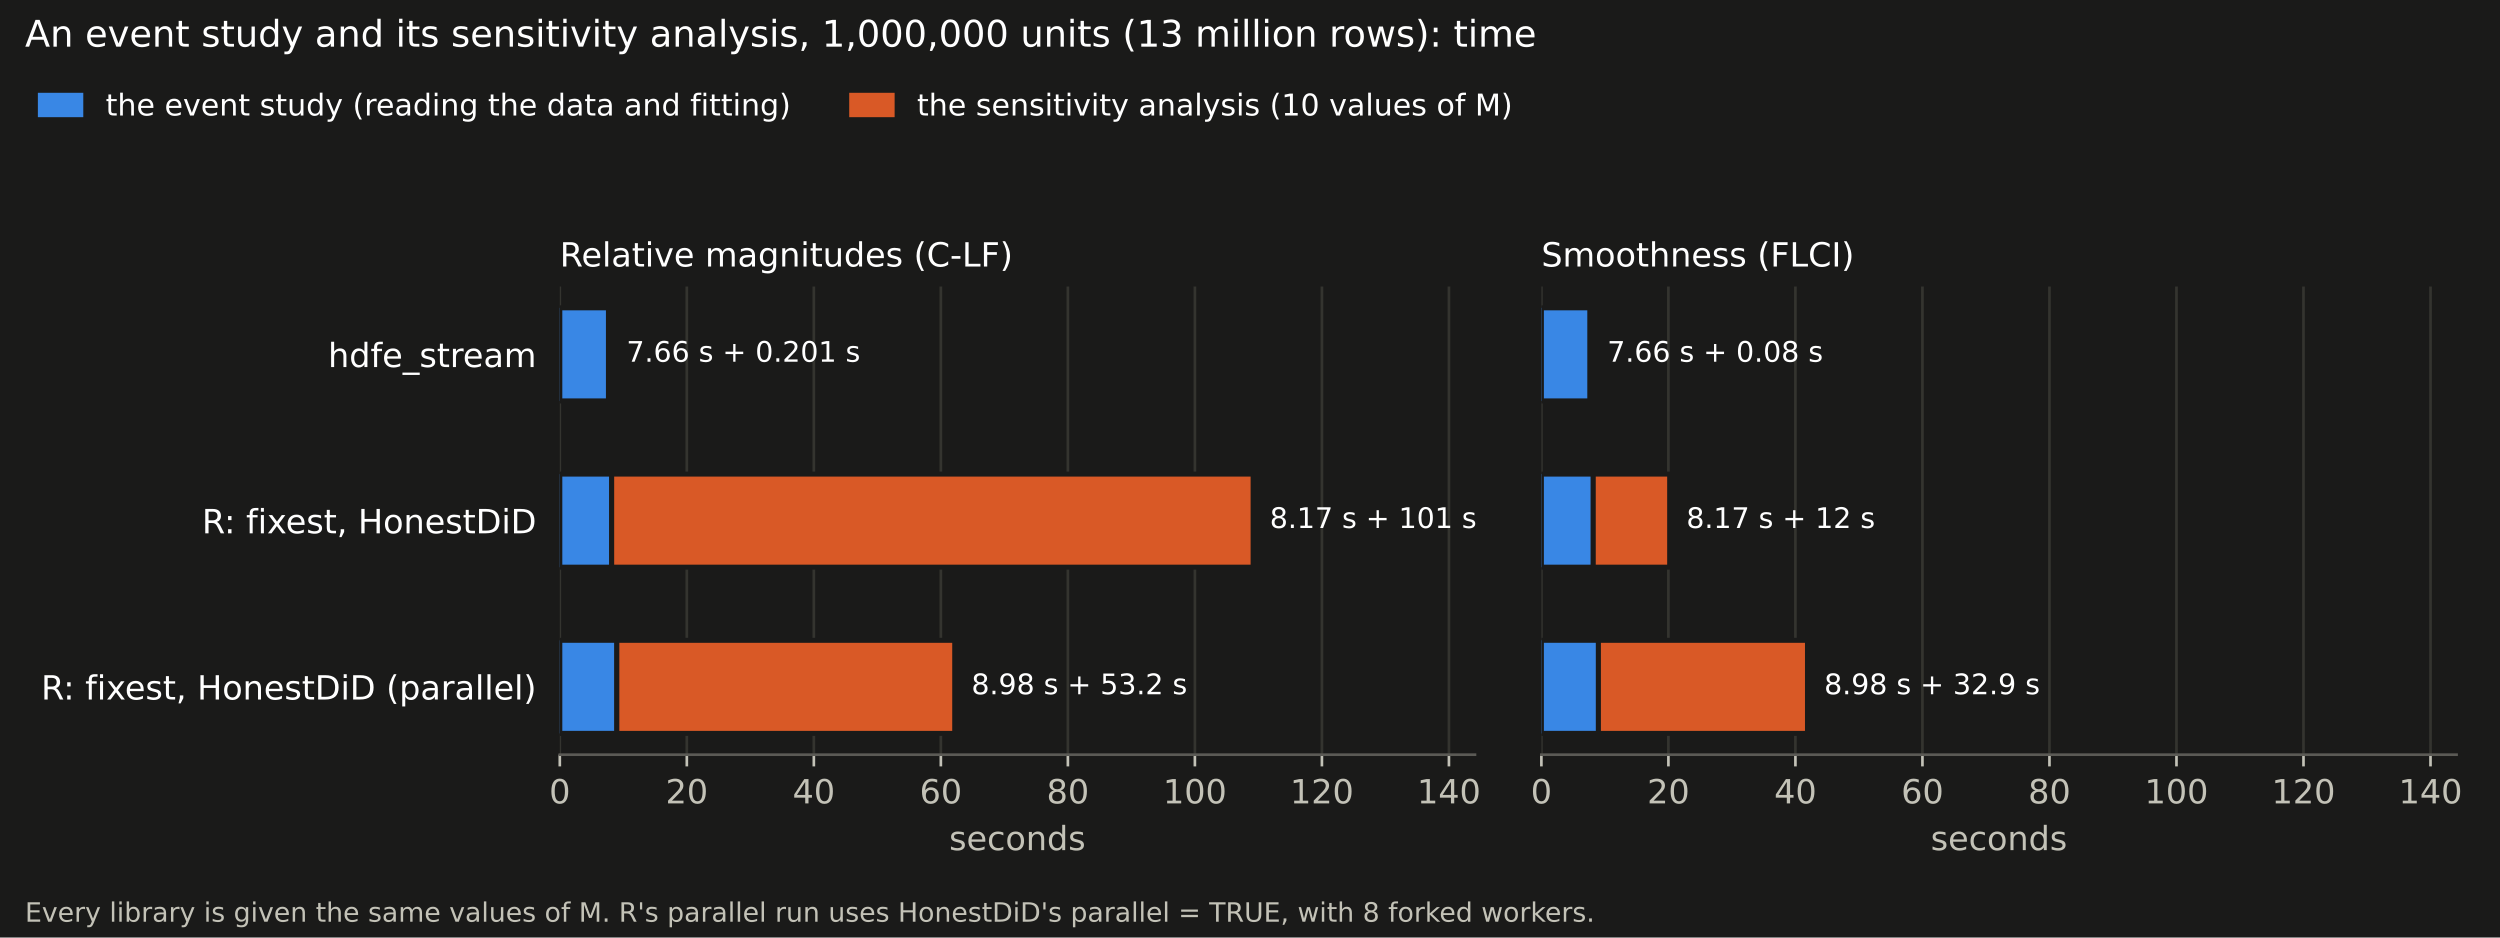
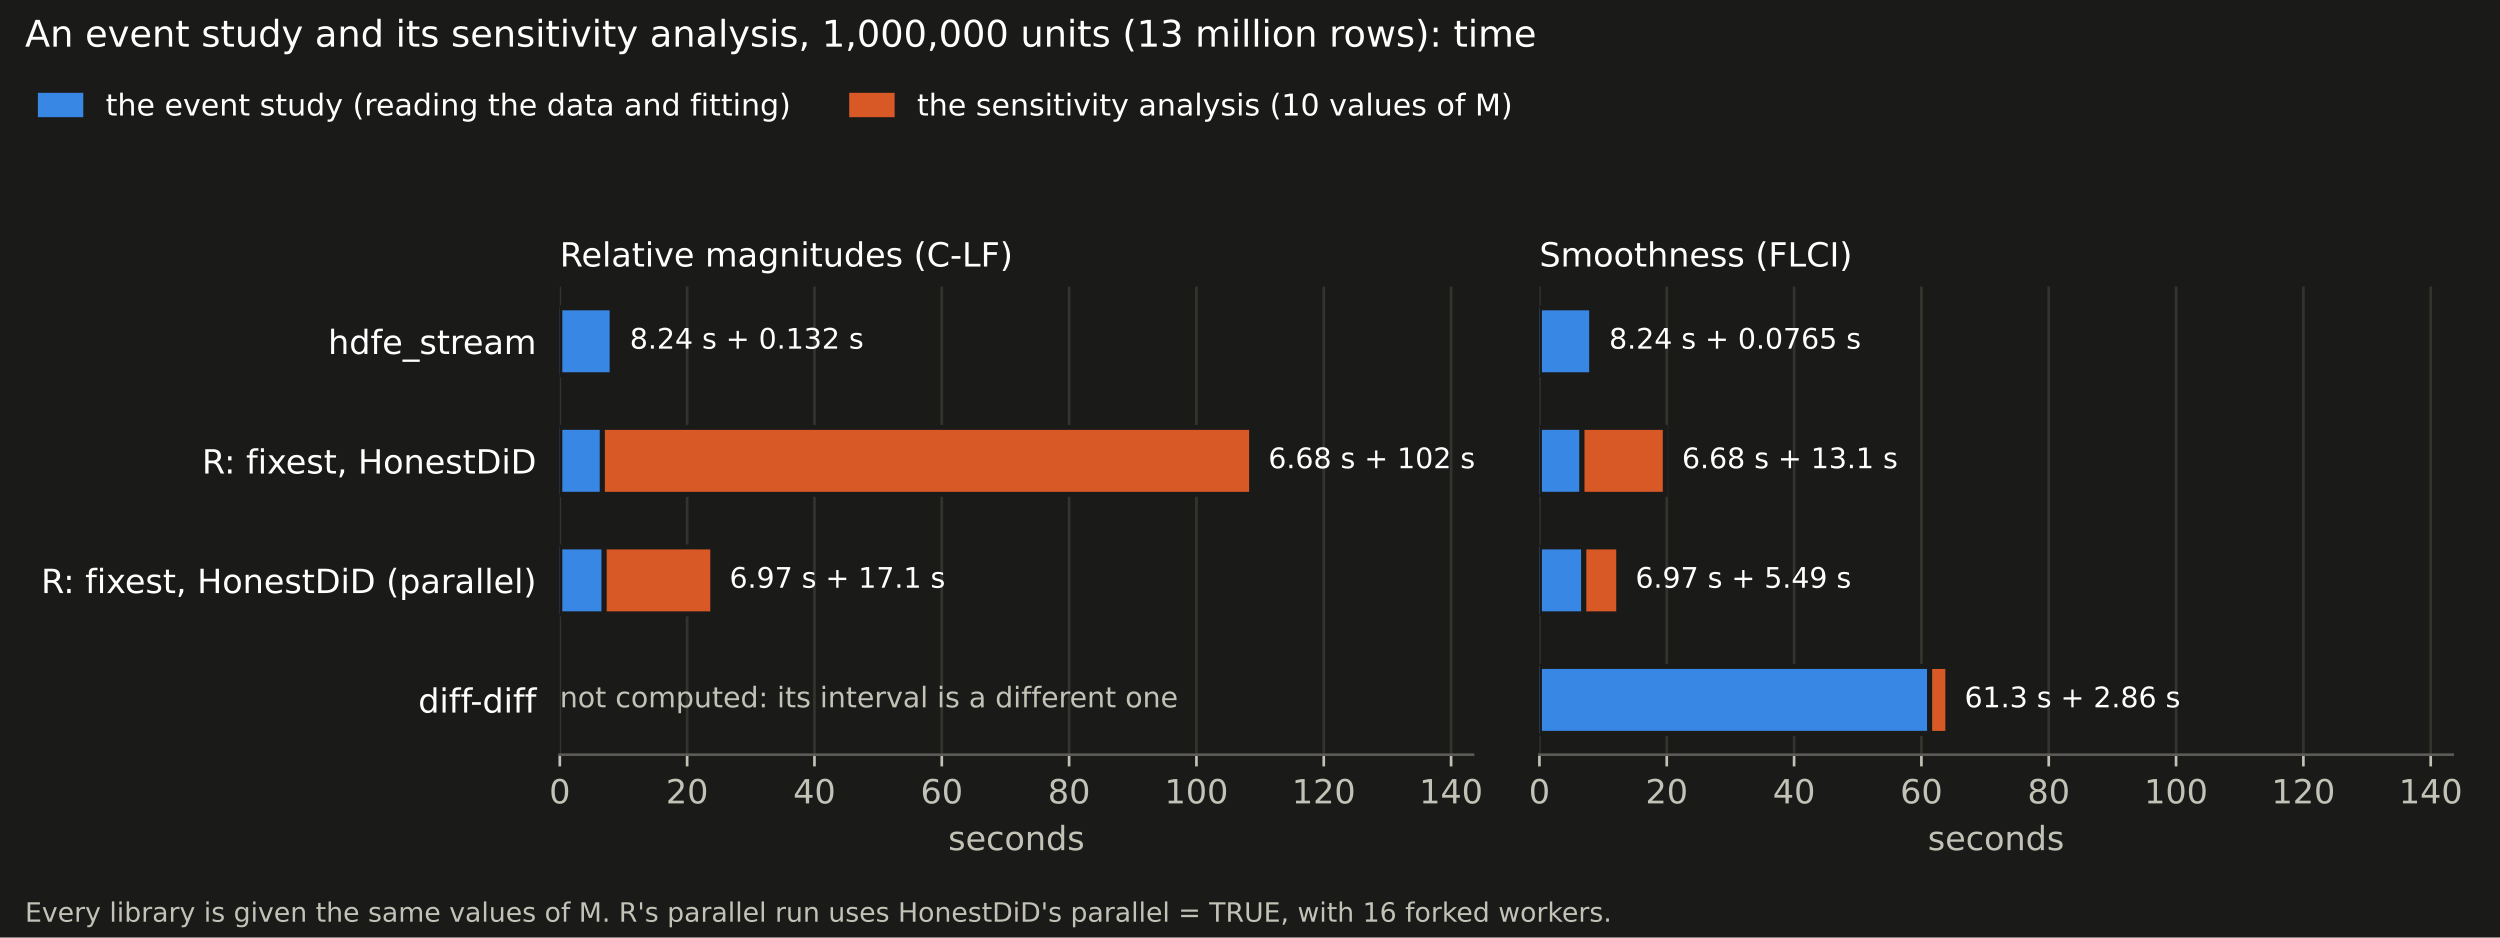
<svg xmlns="http://www.w3.org/2000/svg" xmlns:xlink="http://www.w3.org/1999/xlink" width="748.8pt" height="280.8pt" viewBox="0 0 748.8 280.8" version="1.1">
  <defs>
    <style type="text/css">*{stroke-linejoin: round; stroke-linecap: butt}</style>
  </defs>
  <g id="figure_1">
    <g id="patch_1">
      <path d="M 0 280.8  L 748.8 280.8  L 748.8 0  L 0 0  z " style="fill: #1a1a19" />
    </g>
    <g id="axes_1">
      <g id="patch_2">
-         <path d="M 167.673 226.042  L 441.783 226.042  L 441.783 85.832  L 167.673 85.832  z " style="fill: #1a1a19" />
+         <path d="M 167.673 226.042  L 441.197 226.042  L 441.197 85.832  L 167.673 85.832  z " style="fill: #1a1a19" />
      </g>
      <g id="matplotlib.axis_1">
        <g id="xtick_1">
          <g id="line2d_1">
-             <path d="M 167.673 226.042  L 167.673 85.832  " clip-path="url(#p6d4177d66d)" style="fill: none; stroke: #34342f; stroke-width: 0.8; stroke-linecap: square" />
+             <path d="M 167.673 226.042  L 167.673 85.832  " clip-path="url(#pcf84eac18c)" style="fill: none; stroke: #34342f; stroke-width: 0.8; stroke-linecap: square" />
          </g>
          <g id="line2d_2">
            <defs>
              <path id="m5e53d894cf" d="M 0 0  L 0 3.5  " style="stroke: #c3c2b7; stroke-width: 0.8" />
            </defs>
            <g>
              <use xlink:href="#m5e53d894cf" x="167.673" y="226.042" style="fill: #c3c2b7; stroke: #c3c2b7; stroke-width: 0.8" />
            </g>
          </g>
          <g id="text_1">
            <text style="font-size: 10px; font-family: 'DejaVu Sans', 'Bitstream Vera Sans', 'Computer Modern Sans Serif', 'Lucida Grande', 'Verdana', 'Geneva', 'Lucid', 'Arial', 'Helvetica', 'Avant Garde', sans-serif; text-anchor: middle; fill: #c3c2b7" x="167.673" y="240.639" transform="rotate(-0 167.6725 240.6393)">0</text>
          </g>
        </g>
        <g id="xtick_2">
          <g id="line2d_3">
-             <path d="M 205.717 226.042  L 205.717 85.832  " clip-path="url(#p6d4177d66d)" style="fill: none; stroke: #34342f; stroke-width: 0.8; stroke-linecap: square" />
+             <path d="M 205.809 226.042  L 205.809 85.832  " clip-path="url(#pcf84eac18c)" style="fill: none; stroke: #34342f; stroke-width: 0.8; stroke-linecap: square" />
          </g>
          <g id="line2d_4">
            <g>
-               <use xlink:href="#m5e53d894cf" x="205.717" y="226.042" style="fill: #c3c2b7; stroke: #c3c2b7; stroke-width: 0.8" />
+               <use xlink:href="#m5e53d894cf" x="205.809" y="226.042" style="fill: #c3c2b7; stroke: #c3c2b7; stroke-width: 0.8" />
            </g>
          </g>
          <g id="text_2">
-             <text style="font-size: 10px; font-family: 'DejaVu Sans', 'Bitstream Vera Sans', 'Computer Modern Sans Serif', 'Lucida Grande', 'Verdana', 'Geneva', 'Lucid', 'Arial', 'Helvetica', 'Avant Garde', sans-serif; text-anchor: middle; fill: #c3c2b7" x="205.717" y="240.639" transform="rotate(-0 205.7168 240.6393)">20</text>
+             <text style="font-size: 10px; font-family: 'DejaVu Sans', 'Bitstream Vera Sans', 'Computer Modern Sans Serif', 'Lucida Grande', 'Verdana', 'Geneva', 'Lucid', 'Arial', 'Helvetica', 'Avant Garde', sans-serif; text-anchor: middle; fill: #c3c2b7" x="205.809" y="240.639" transform="rotate(-0 205.8091 240.6393)">20</text>
          </g>
        </g>
        <g id="xtick_3">
          <g id="line2d_5">
-             <path d="M 243.761 226.042  L 243.761 85.832  " clip-path="url(#p6d4177d66d)" style="fill: none; stroke: #34342f; stroke-width: 0.8; stroke-linecap: square" />
+             <path d="M 243.946 226.042  L 243.946 85.832  " clip-path="url(#pcf84eac18c)" style="fill: none; stroke: #34342f; stroke-width: 0.8; stroke-linecap: square" />
          </g>
          <g id="line2d_6">
            <g>
-               <use xlink:href="#m5e53d894cf" x="243.761" y="226.042" style="fill: #c3c2b7; stroke: #c3c2b7; stroke-width: 0.8" />
+               <use xlink:href="#m5e53d894cf" x="243.946" y="226.042" style="fill: #c3c2b7; stroke: #c3c2b7; stroke-width: 0.8" />
            </g>
          </g>
          <g id="text_3">
-             <text style="font-size: 10px; font-family: 'DejaVu Sans', 'Bitstream Vera Sans', 'Computer Modern Sans Serif', 'Lucida Grande', 'Verdana', 'Geneva', 'Lucid', 'Arial', 'Helvetica', 'Avant Garde', sans-serif; text-anchor: middle; fill: #c3c2b7" x="243.761" y="240.639" transform="rotate(-0 243.7612 240.6393)">40</text>
+             <text style="font-size: 10px; font-family: 'DejaVu Sans', 'Bitstream Vera Sans', 'Computer Modern Sans Serif', 'Lucida Grande', 'Verdana', 'Geneva', 'Lucid', 'Arial', 'Helvetica', 'Avant Garde', sans-serif; text-anchor: middle; fill: #c3c2b7" x="243.946" y="240.639" transform="rotate(-0 243.9458 240.6393)">40</text>
          </g>
        </g>
        <g id="xtick_4">
          <g id="line2d_7">
-             <path d="M 281.806 226.042  L 281.806 85.832  " clip-path="url(#p6d4177d66d)" style="fill: none; stroke: #34342f; stroke-width: 0.8; stroke-linecap: square" />
+             <path d="M 282.082 226.042  L 282.082 85.832  " clip-path="url(#pcf84eac18c)" style="fill: none; stroke: #34342f; stroke-width: 0.8; stroke-linecap: square" />
          </g>
          <g id="line2d_8">
            <g>
-               <use xlink:href="#m5e53d894cf" x="281.806" y="226.042" style="fill: #c3c2b7; stroke: #c3c2b7; stroke-width: 0.8" />
+               <use xlink:href="#m5e53d894cf" x="282.082" y="226.042" style="fill: #c3c2b7; stroke: #c3c2b7; stroke-width: 0.8" />
            </g>
          </g>
          <g id="text_4">
-             <text style="font-size: 10px; font-family: 'DejaVu Sans', 'Bitstream Vera Sans', 'Computer Modern Sans Serif', 'Lucida Grande', 'Verdana', 'Geneva', 'Lucid', 'Arial', 'Helvetica', 'Avant Garde', sans-serif; text-anchor: middle; fill: #c3c2b7" x="281.806" y="240.639" transform="rotate(-0 281.8055 240.6393)">60</text>
+             <text style="font-size: 10px; font-family: 'DejaVu Sans', 'Bitstream Vera Sans', 'Computer Modern Sans Serif', 'Lucida Grande', 'Verdana', 'Geneva', 'Lucid', 'Arial', 'Helvetica', 'Avant Garde', sans-serif; text-anchor: middle; fill: #c3c2b7" x="282.082" y="240.639" transform="rotate(-0 282.0824 240.6393)">60</text>
          </g>
        </g>
        <g id="xtick_5">
          <g id="line2d_9">
-             <path d="M 319.85 226.042  L 319.85 85.832  " clip-path="url(#p6d4177d66d)" style="fill: none; stroke: #34342f; stroke-width: 0.8; stroke-linecap: square" />
+             <path d="M 320.219 226.042  L 320.219 85.832  " clip-path="url(#pcf84eac18c)" style="fill: none; stroke: #34342f; stroke-width: 0.8; stroke-linecap: square" />
          </g>
          <g id="line2d_10">
            <g>
-               <use xlink:href="#m5e53d894cf" x="319.85" y="226.042" style="fill: #c3c2b7; stroke: #c3c2b7; stroke-width: 0.8" />
+               <use xlink:href="#m5e53d894cf" x="320.219" y="226.042" style="fill: #c3c2b7; stroke: #c3c2b7; stroke-width: 0.8" />
            </g>
          </g>
          <g id="text_5">
-             <text style="font-size: 10px; font-family: 'DejaVu Sans', 'Bitstream Vera Sans', 'Computer Modern Sans Serif', 'Lucida Grande', 'Verdana', 'Geneva', 'Lucid', 'Arial', 'Helvetica', 'Avant Garde', sans-serif; text-anchor: middle; fill: #c3c2b7" x="319.85" y="240.639" transform="rotate(-0 319.8499 240.6393)">80</text>
+             <text style="font-size: 10px; font-family: 'DejaVu Sans', 'Bitstream Vera Sans', 'Computer Modern Sans Serif', 'Lucida Grande', 'Verdana', 'Geneva', 'Lucid', 'Arial', 'Helvetica', 'Avant Garde', sans-serif; text-anchor: middle; fill: #c3c2b7" x="320.219" y="240.639" transform="rotate(-0 320.219 240.6393)">80</text>
          </g>
        </g>
        <g id="xtick_6">
          <g id="line2d_11">
-             <path d="M 357.894 226.042  L 357.894 85.832  " clip-path="url(#p6d4177d66d)" style="fill: none; stroke: #34342f; stroke-width: 0.8; stroke-linecap: square" />
+             <path d="M 358.356 226.042  L 358.356 85.832  " clip-path="url(#pcf84eac18c)" style="fill: none; stroke: #34342f; stroke-width: 0.8; stroke-linecap: square" />
          </g>
          <g id="line2d_12">
            <g>
-               <use xlink:href="#m5e53d894cf" x="357.894" y="226.042" style="fill: #c3c2b7; stroke: #c3c2b7; stroke-width: 0.8" />
+               <use xlink:href="#m5e53d894cf" x="358.356" y="226.042" style="fill: #c3c2b7; stroke: #c3c2b7; stroke-width: 0.8" />
            </g>
          </g>
          <g id="text_6">
-             <text style="font-size: 10px; font-family: 'DejaVu Sans', 'Bitstream Vera Sans', 'Computer Modern Sans Serif', 'Lucida Grande', 'Verdana', 'Geneva', 'Lucid', 'Arial', 'Helvetica', 'Avant Garde', sans-serif; text-anchor: middle; fill: #c3c2b7" x="357.894" y="240.639" transform="rotate(-0 357.8942 240.6393)">100</text>
+             <text style="font-size: 10px; font-family: 'DejaVu Sans', 'Bitstream Vera Sans', 'Computer Modern Sans Serif', 'Lucida Grande', 'Verdana', 'Geneva', 'Lucid', 'Arial', 'Helvetica', 'Avant Garde', sans-serif; text-anchor: middle; fill: #c3c2b7" x="358.356" y="240.639" transform="rotate(-0 358.3556 240.6393)">100</text>
          </g>
        </g>
        <g id="xtick_7">
          <g id="line2d_13">
-             <path d="M 395.939 226.042  L 395.939 85.832  " clip-path="url(#p6d4177d66d)" style="fill: none; stroke: #34342f; stroke-width: 0.8; stroke-linecap: square" />
+             <path d="M 396.492 226.042  L 396.492 85.832  " clip-path="url(#pcf84eac18c)" style="fill: none; stroke: #34342f; stroke-width: 0.8; stroke-linecap: square" />
          </g>
          <g id="line2d_14">
            <g>
-               <use xlink:href="#m5e53d894cf" x="395.939" y="226.042" style="fill: #c3c2b7; stroke: #c3c2b7; stroke-width: 0.8" />
+               <use xlink:href="#m5e53d894cf" x="396.492" y="226.042" style="fill: #c3c2b7; stroke: #c3c2b7; stroke-width: 0.8" />
            </g>
          </g>
          <g id="text_7">
-             <text style="font-size: 10px; font-family: 'DejaVu Sans', 'Bitstream Vera Sans', 'Computer Modern Sans Serif', 'Lucida Grande', 'Verdana', 'Geneva', 'Lucid', 'Arial', 'Helvetica', 'Avant Garde', sans-serif; text-anchor: middle; fill: #c3c2b7" x="395.939" y="240.639" transform="rotate(-0 395.9385 240.6393)">120</text>
+             <text style="font-size: 10px; font-family: 'DejaVu Sans', 'Bitstream Vera Sans', 'Computer Modern Sans Serif', 'Lucida Grande', 'Verdana', 'Geneva', 'Lucid', 'Arial', 'Helvetica', 'Avant Garde', sans-serif; text-anchor: middle; fill: #c3c2b7" x="396.492" y="240.639" transform="rotate(-0 396.4923 240.6393)">120</text>
          </g>
        </g>
        <g id="xtick_8">
          <g id="line2d_15">
-             <path d="M 433.983 226.042  L 433.983 85.832  " clip-path="url(#p6d4177d66d)" style="fill: none; stroke: #34342f; stroke-width: 0.8; stroke-linecap: square" />
+             <path d="M 434.629 226.042  L 434.629 85.832  " clip-path="url(#pcf84eac18c)" style="fill: none; stroke: #34342f; stroke-width: 0.8; stroke-linecap: square" />
          </g>
          <g id="line2d_16">
            <g>
-               <use xlink:href="#m5e53d894cf" x="433.983" y="226.042" style="fill: #c3c2b7; stroke: #c3c2b7; stroke-width: 0.8" />
+               <use xlink:href="#m5e53d894cf" x="434.629" y="226.042" style="fill: #c3c2b7; stroke: #c3c2b7; stroke-width: 0.8" />
            </g>
          </g>
          <g id="text_8">
-             <text style="font-size: 10px; font-family: 'DejaVu Sans', 'Bitstream Vera Sans', 'Computer Modern Sans Serif', 'Lucida Grande', 'Verdana', 'Geneva', 'Lucid', 'Arial', 'Helvetica', 'Avant Garde', sans-serif; text-anchor: middle; fill: #c3c2b7" x="433.983" y="240.639" transform="rotate(-0 433.9829 240.6393)">140</text>
+             <text style="font-size: 10px; font-family: 'DejaVu Sans', 'Bitstream Vera Sans', 'Computer Modern Sans Serif', 'Lucida Grande', 'Verdana', 'Geneva', 'Lucid', 'Arial', 'Helvetica', 'Avant Garde', sans-serif; text-anchor: middle; fill: #c3c2b7" x="434.629" y="240.639" transform="rotate(-0 434.6289 240.6393)">140</text>
          </g>
        </g>
        <g id="text_9">
-           <text style="font-size: 10px; font-family: 'DejaVu Sans', 'Bitstream Vera Sans', 'Computer Modern Sans Serif', 'Lucida Grande', 'Verdana', 'Geneva', 'Lucid', 'Arial', 'Helvetica', 'Avant Garde', sans-serif; text-anchor: middle; fill: #c3c2b7" x="304.728" y="254.64" transform="rotate(-0 304.7277 254.6401)">seconds</text>
+           <text style="font-size: 10px; font-family: 'DejaVu Sans', 'Bitstream Vera Sans', 'Computer Modern Sans Serif', 'Lucida Grande', 'Verdana', 'Geneva', 'Lucid', 'Arial', 'Helvetica', 'Avant Garde', sans-serif; text-anchor: middle; fill: #c3c2b7" x="304.435" y="254.64" transform="rotate(-0 304.4346 254.6401)">seconds</text>
        </g>
      </g>
      <g id="matplotlib.axis_2">
        <g id="ytick_1">
          <g id="text_10">
-             <text style="font-size: 10px; font-family: 'DejaVu Sans', 'Bitstream Vera Sans', 'Computer Modern Sans Serif', 'Lucida Grande', 'Verdana', 'Geneva', 'Lucid', 'Arial', 'Helvetica', 'Avant Garde', sans-serif; text-anchor: end; fill: #ffffff" x="160.673" y="109.946" transform="rotate(-0 160.6725 109.9457)">hdfe_stream</text>
+             <text style="font-size: 10px; font-family: 'DejaVu Sans', 'Bitstream Vera Sans', 'Computer Modern Sans Serif', 'Lucida Grande', 'Verdana', 'Geneva', 'Lucid', 'Arial', 'Helvetica', 'Avant Garde', sans-serif; text-anchor: end; fill: #ffffff" x="160.673" y="106.03" transform="rotate(-0 160.6725 106.0296)">hdfe_stream</text>
          </g>
        </g>
        <g id="ytick_2">
          <g id="text_11">
-             <text style="font-size: 10px; font-family: 'DejaVu Sans', 'Bitstream Vera Sans', 'Computer Modern Sans Serif', 'Lucida Grande', 'Verdana', 'Geneva', 'Lucid', 'Arial', 'Helvetica', 'Avant Garde', sans-serif; text-anchor: end; fill: #ffffff" x="160.673" y="159.736" transform="rotate(-0 160.6725 159.736)">R: fixest, HonestDiD</text>
+             <text style="font-size: 10px; font-family: 'DejaVu Sans', 'Bitstream Vera Sans', 'Computer Modern Sans Serif', 'Lucida Grande', 'Verdana', 'Geneva', 'Lucid', 'Arial', 'Helvetica', 'Avant Garde', sans-serif; text-anchor: end; fill: #ffffff" x="160.673" y="141.834" transform="rotate(-0 160.6725 141.8339)">R: fixest, HonestDiD</text>
          </g>
        </g>
        <g id="ytick_3">
          <g id="text_12">
-             <text style="font-size: 10px; font-family: 'DejaVu Sans', 'Bitstream Vera Sans', 'Computer Modern Sans Serif', 'Lucida Grande', 'Verdana', 'Geneva', 'Lucid', 'Arial', 'Helvetica', 'Avant Garde', sans-serif; text-anchor: end; fill: #ffffff" x="160.673" y="209.526" transform="rotate(-0 160.6725 209.5264)">R: fixest, HonestDiD (parallel)</text>
+             <text style="font-size: 10px; font-family: 'DejaVu Sans', 'Bitstream Vera Sans', 'Computer Modern Sans Serif', 'Lucida Grande', 'Verdana', 'Geneva', 'Lucid', 'Arial', 'Helvetica', 'Avant Garde', sans-serif; text-anchor: end; fill: #ffffff" x="160.673" y="177.638" transform="rotate(-0 160.6725 177.6382)">R: fixest, HonestDiD (parallel)</text>
+           </g>
+         </g>
+         <g id="ytick_4">
+           <g id="text_13">
+             <text style="font-size: 10px; font-family: 'DejaVu Sans', 'Bitstream Vera Sans', 'Computer Modern Sans Serif', 'Lucida Grande', 'Verdana', 'Geneva', 'Lucid', 'Arial', 'Helvetica', 'Avant Garde', sans-serif; text-anchor: end; fill: #ffffff" x="160.673" y="213.443" transform="rotate(-0 160.6725 213.4425)">diff-diff</text>
          </g>
        </g>
      </g>
      <g id="patch_3">
-         <path d="M 167.673 226.042  L 441.783 226.042  " style="fill: none; stroke: #5b5a55; stroke-width: 0.8; stroke-linejoin: miter; stroke-linecap: square" />
+         <path d="M 167.673 226.042  L 441.197 226.042  " style="fill: none; stroke: #5b5a55; stroke-width: 0.8; stroke-linejoin: miter; stroke-linecap: square" />
      </g>
      <g id="patch_4">
-         <path d="M 167.673 120.088  L 182.249 120.088  L 182.249 92.205  L 167.673 92.205  z " clip-path="url(#p6d4177d66d)" style="fill: #3987e5; stroke: #1a1a19; stroke-width: 1.5; stroke-linejoin: miter" />
+         <path d="M 167.673 112.256  L 183.394 112.256  L 183.394 92.205  L 167.673 92.205  z " clip-path="url(#pcf84eac18c)" style="fill: #3987e5; stroke: #1a1a19; stroke-width: 1.5; stroke-linejoin: miter" />
      </g>
      <g id="patch_5">
-         <path d="M 182.249 120.088  L 182.631 120.088  L 182.631 92.205  L 182.249 92.205  z " clip-path="url(#p6d4177d66d)" style="fill: #d95926; stroke: #1a1a19; stroke-width: 1.5; stroke-linejoin: miter" />
-       </g>
-       <g id="text_13">
-         <text style="font-size: 8.5px; font-family: 'DejaVu Sans', 'Bitstream Vera Sans', 'Computer Modern Sans Serif', 'Lucida Grande', 'Verdana', 'Geneva', 'Lucid', 'Arial', 'Helvetica', 'Avant Garde', sans-serif; text-anchor: start; fill: #ffffff" x="187.631" y="108.354" transform="rotate(-0 187.6313 108.3545)">7.66 s + 0.201 s</text>
+         <path d="M 183.394 112.256  L 183.646 112.256  L 183.646 92.205  L 183.394 92.205  z " clip-path="url(#pcf84eac18c)" style="fill: #d95926; stroke: #1a1a19; stroke-width: 1.5; stroke-linejoin: miter" />
+       </g>
+       <g id="text_14">
+         <text style="font-size: 8.5px; font-family: 'DejaVu Sans', 'Bitstream Vera Sans', 'Computer Modern Sans Serif', 'Lucida Grande', 'Verdana', 'Geneva', 'Lucid', 'Arial', 'Helvetica', 'Avant Garde', sans-serif; text-anchor: start; fill: #ffffff" x="188.646" y="104.438" transform="rotate(-0 188.6462 104.4384)">8.24 s + 0.132 s</text>
      </g>
      <g id="patch_6">
-         <path d="M 167.673 169.878  L 183.208 169.878  L 183.208 141.996  L 167.673 141.996  z " clip-path="url(#p6d4177d66d)" style="fill: #3987e5; stroke: #1a1a19; stroke-width: 1.5; stroke-linejoin: miter" />
+         <path d="M 167.673 148.06  L 180.418 148.06  L 180.418 128.009  L 167.673 128.009  z " clip-path="url(#pcf84eac18c)" style="fill: #3987e5; stroke: #1a1a19; stroke-width: 1.5; stroke-linejoin: miter" />
      </g>
      <g id="patch_7">
-         <path d="M 183.208 169.878  L 375.332 169.878  L 375.332 141.996  L 183.208 141.996  z " clip-path="url(#p6d4177d66d)" style="fill: #d95926; stroke: #1a1a19; stroke-width: 1.5; stroke-linejoin: miter" />
-       </g>
-       <g id="text_14">
-         <text style="font-size: 8.5px; font-family: 'DejaVu Sans', 'Bitstream Vera Sans', 'Computer Modern Sans Serif', 'Lucida Grande', 'Verdana', 'Geneva', 'Lucid', 'Arial', 'Helvetica', 'Avant Garde', sans-serif; text-anchor: start; fill: #ffffff" x="380.332" y="158.145" transform="rotate(-0 380.3318 158.1448)">8.17 s + 101 s</text>
+         <path d="M 180.418 148.06  L 374.888 148.06  L 374.888 128.009  L 180.418 128.009  z " clip-path="url(#pcf84eac18c)" style="fill: #d95926; stroke: #1a1a19; stroke-width: 1.5; stroke-linejoin: miter" />
+       </g>
+       <g id="text_15">
+         <text style="font-size: 8.5px; font-family: 'DejaVu Sans', 'Bitstream Vera Sans', 'Computer Modern Sans Serif', 'Lucida Grande', 'Verdana', 'Geneva', 'Lucid', 'Arial', 'Helvetica', 'Avant Garde', sans-serif; text-anchor: start; fill: #ffffff" x="379.888" y="140.243" transform="rotate(-0 379.8879 140.2427)">6.68 s + 102 s</text>
      </g>
      <g id="patch_8">
-         <path d="M 167.673 219.668  L 184.753 219.668  L 184.753 191.786  L 167.673 191.786  z " clip-path="url(#p6d4177d66d)" style="fill: #3987e5; stroke: #1a1a19; stroke-width: 1.5; stroke-linejoin: miter" />
+         <path d="M 167.673 183.864  L 180.965 183.864  L 180.965 163.814  L 167.673 163.814  z " clip-path="url(#pcf84eac18c)" style="fill: #3987e5; stroke: #1a1a19; stroke-width: 1.5; stroke-linejoin: miter" />
      </g>
      <g id="patch_9">
-         <path d="M 184.753 219.668  L 285.96 219.668  L 285.96 191.786  L 184.753 191.786  z " clip-path="url(#p6d4177d66d)" style="fill: #d95926; stroke: #1a1a19; stroke-width: 1.5; stroke-linejoin: miter" />
-       </g>
-       <g id="text_15">
-         <text style="font-size: 8.5px; font-family: 'DejaVu Sans', 'Bitstream Vera Sans', 'Computer Modern Sans Serif', 'Lucida Grande', 'Verdana', 'Geneva', 'Lucid', 'Arial', 'Helvetica', 'Avant Garde', sans-serif; text-anchor: start; fill: #ffffff" x="290.96" y="207.935" transform="rotate(-0 290.96 207.9352)">8.98 s + 53.2 s</text>
+         <path d="M 180.965 183.864  L 213.492 183.864  L 213.492 163.814  L 180.965 163.814  z " clip-path="url(#pcf84eac18c)" style="fill: #d95926; stroke: #1a1a19; stroke-width: 1.5; stroke-linejoin: miter" />
      </g>
      <g id="text_16">
+         <text style="font-size: 8.5px; font-family: 'DejaVu Sans', 'Bitstream Vera Sans', 'Computer Modern Sans Serif', 'Lucida Grande', 'Verdana', 'Geneva', 'Lucid', 'Arial', 'Helvetica', 'Avant Garde', sans-serif; text-anchor: start; fill: #ffffff" x="218.492" y="176.047" transform="rotate(-0 218.4918 176.047)">6.97 s + 17.1 s</text>
+       </g>
+       <g id="text_17">
+         <text style="font-size: 8.5px; font-family: 'DejaVu Sans', 'Bitstream Vera Sans', 'Computer Modern Sans Serif', 'Lucida Grande', 'Verdana', 'Geneva', 'Lucid', 'Arial', 'Helvetica', 'Avant Garde', sans-serif; text-anchor: start; fill: #c3c2b7" x="167.673" y="211.852" transform="rotate(-0 167.6725 211.8516)">  not computed: its interval is a different one</text>
+       </g>
+       <g id="text_18">
        <text style="font-size: 10px; font-family: 'DejaVu Sans', 'Bitstream Vera Sans', 'Computer Modern Sans Serif', 'Lucida Grande', 'Verdana', 'Geneva', 'Lucid', 'Arial', 'Helvetica', 'Avant Garde', sans-serif; text-anchor: start; fill: #ffffff" x="167.673" y="79.832" transform="rotate(-0 167.6725 79.832)">Relative magnitudes (C-LF)</text>
      </g>
    </g>
    <g id="axes_2">
      <g id="patch_10">
-         <path d="M 461.676 226.042  L 735.786 226.042  L 735.786 85.832  L 461.676 85.832  z " style="fill: #1a1a19" />
+         <path d="M 461.09 226.042  L 734.614 226.042  L 734.614 85.832  L 461.09 85.832  z " style="fill: #1a1a19" />
      </g>
      <g id="matplotlib.axis_3">
        <g id="xtick_9">
          <g id="line2d_17">
-             <path d="M 461.676 226.042  L 461.676 85.832  " clip-path="url(#pf3310aad1c)" style="fill: none; stroke: #34342f; stroke-width: 0.8; stroke-linecap: square" />
+             <path d="M 461.09 226.042  L 461.09 85.832  " clip-path="url(#p6ba1e77981)" style="fill: none; stroke: #34342f; stroke-width: 0.8; stroke-linecap: square" />
          </g>
          <g id="line2d_18">
            <g>
-               <use xlink:href="#m5e53d894cf" x="461.676" y="226.042" style="fill: #c3c2b7; stroke: #c3c2b7; stroke-width: 0.8" />
-             </g>
-           </g>
-           <g id="text_17">
-             <text style="font-size: 10px; font-family: 'DejaVu Sans', 'Bitstream Vera Sans', 'Computer Modern Sans Serif', 'Lucida Grande', 'Verdana', 'Geneva', 'Lucid', 'Arial', 'Helvetica', 'Avant Garde', sans-serif; text-anchor: middle; fill: #c3c2b7" x="461.676" y="240.639" transform="rotate(-0 461.6757 240.6393)">0</text>
+               <use xlink:href="#m5e53d894cf" x="461.09" y="226.042" style="fill: #c3c2b7; stroke: #c3c2b7; stroke-width: 0.8" />
+             </g>
+           </g>
+           <g id="text_19">
+             <text style="font-size: 10px; font-family: 'DejaVu Sans', 'Bitstream Vera Sans', 'Computer Modern Sans Serif', 'Lucida Grande', 'Verdana', 'Geneva', 'Lucid', 'Arial', 'Helvetica', 'Avant Garde', sans-serif; text-anchor: middle; fill: #c3c2b7" x="461.09" y="240.639" transform="rotate(-0 461.0897 240.6393)">0</text>
          </g>
        </g>
        <g id="xtick_10">
          <g id="line2d_19">
-             <path d="M 499.72 226.042  L 499.72 85.832  " clip-path="url(#pf3310aad1c)" style="fill: none; stroke: #34342f; stroke-width: 0.8; stroke-linecap: square" />
+             <path d="M 499.226 226.042  L 499.226 85.832  " clip-path="url(#p6ba1e77981)" style="fill: none; stroke: #34342f; stroke-width: 0.8; stroke-linecap: square" />
          </g>
          <g id="line2d_20">
            <g>
-               <use xlink:href="#m5e53d894cf" x="499.72" y="226.042" style="fill: #c3c2b7; stroke: #c3c2b7; stroke-width: 0.8" />
-             </g>
-           </g>
-           <g id="text_18">
-             <text style="font-size: 10px; font-family: 'DejaVu Sans', 'Bitstream Vera Sans', 'Computer Modern Sans Serif', 'Lucida Grande', 'Verdana', 'Geneva', 'Lucid', 'Arial', 'Helvetica', 'Avant Garde', sans-serif; text-anchor: middle; fill: #c3c2b7" x="499.72" y="240.639" transform="rotate(-0 499.7201 240.6393)">20</text>
+               <use xlink:href="#m5e53d894cf" x="499.226" y="226.042" style="fill: #c3c2b7; stroke: #c3c2b7; stroke-width: 0.8" />
+             </g>
+           </g>
+           <g id="text_20">
+             <text style="font-size: 10px; font-family: 'DejaVu Sans', 'Bitstream Vera Sans', 'Computer Modern Sans Serif', 'Lucida Grande', 'Verdana', 'Geneva', 'Lucid', 'Arial', 'Helvetica', 'Avant Garde', sans-serif; text-anchor: middle; fill: #c3c2b7" x="499.226" y="240.639" transform="rotate(-0 499.2263 240.6393)">20</text>
          </g>
        </g>
        <g id="xtick_11">
          <g id="line2d_21">
-             <path d="M 537.764 226.042  L 537.764 85.832  " clip-path="url(#pf3310aad1c)" style="fill: none; stroke: #34342f; stroke-width: 0.8; stroke-linecap: square" />
+             <path d="M 537.363 226.042  L 537.363 85.832  " clip-path="url(#p6ba1e77981)" style="fill: none; stroke: #34342f; stroke-width: 0.8; stroke-linecap: square" />
          </g>
          <g id="line2d_22">
            <g>
-               <use xlink:href="#m5e53d894cf" x="537.764" y="226.042" style="fill: #c3c2b7; stroke: #c3c2b7; stroke-width: 0.8" />
-             </g>
-           </g>
-           <g id="text_19">
-             <text style="font-size: 10px; font-family: 'DejaVu Sans', 'Bitstream Vera Sans', 'Computer Modern Sans Serif', 'Lucida Grande', 'Verdana', 'Geneva', 'Lucid', 'Arial', 'Helvetica', 'Avant Garde', sans-serif; text-anchor: middle; fill: #c3c2b7" x="537.764" y="240.639" transform="rotate(-0 537.7644 240.6393)">40</text>
+               <use xlink:href="#m5e53d894cf" x="537.363" y="226.042" style="fill: #c3c2b7; stroke: #c3c2b7; stroke-width: 0.8" />
+             </g>
+           </g>
+           <g id="text_21">
+             <text style="font-size: 10px; font-family: 'DejaVu Sans', 'Bitstream Vera Sans', 'Computer Modern Sans Serif', 'Lucida Grande', 'Verdana', 'Geneva', 'Lucid', 'Arial', 'Helvetica', 'Avant Garde', sans-serif; text-anchor: middle; fill: #c3c2b7" x="537.363" y="240.639" transform="rotate(-0 537.3629 240.6393)">40</text>
          </g>
        </g>
        <g id="xtick_12">
          <g id="line2d_23">
-             <path d="M 575.809 226.042  L 575.809 85.832  " clip-path="url(#pf3310aad1c)" style="fill: none; stroke: #34342f; stroke-width: 0.8; stroke-linecap: square" />
+             <path d="M 575.5 226.042  L 575.5 85.832  " clip-path="url(#p6ba1e77981)" style="fill: none; stroke: #34342f; stroke-width: 0.8; stroke-linecap: square" />
          </g>
          <g id="line2d_24">
            <g>
-               <use xlink:href="#m5e53d894cf" x="575.809" y="226.042" style="fill: #c3c2b7; stroke: #c3c2b7; stroke-width: 0.8" />
-             </g>
-           </g>
-           <g id="text_20">
-             <text style="font-size: 10px; font-family: 'DejaVu Sans', 'Bitstream Vera Sans', 'Computer Modern Sans Serif', 'Lucida Grande', 'Verdana', 'Geneva', 'Lucid', 'Arial', 'Helvetica', 'Avant Garde', sans-serif; text-anchor: middle; fill: #c3c2b7" x="575.809" y="240.639" transform="rotate(-0 575.8087 240.6393)">60</text>
+               <use xlink:href="#m5e53d894cf" x="575.5" y="226.042" style="fill: #c3c2b7; stroke: #c3c2b7; stroke-width: 0.8" />
+             </g>
+           </g>
+           <g id="text_22">
+             <text style="font-size: 10px; font-family: 'DejaVu Sans', 'Bitstream Vera Sans', 'Computer Modern Sans Serif', 'Lucida Grande', 'Verdana', 'Geneva', 'Lucid', 'Arial', 'Helvetica', 'Avant Garde', sans-serif; text-anchor: middle; fill: #c3c2b7" x="575.5" y="240.639" transform="rotate(-0 575.4996 240.6393)">60</text>
          </g>
        </g>
        <g id="xtick_13">
          <g id="line2d_25">
-             <path d="M 613.853 226.042  L 613.853 85.832  " clip-path="url(#pf3310aad1c)" style="fill: none; stroke: #34342f; stroke-width: 0.8; stroke-linecap: square" />
+             <path d="M 613.636 226.042  L 613.636 85.832  " clip-path="url(#p6ba1e77981)" style="fill: none; stroke: #34342f; stroke-width: 0.8; stroke-linecap: square" />
          </g>
          <g id="line2d_26">
            <g>
-               <use xlink:href="#m5e53d894cf" x="613.853" y="226.042" style="fill: #c3c2b7; stroke: #c3c2b7; stroke-width: 0.8" />
-             </g>
-           </g>
-           <g id="text_21">
-             <text style="font-size: 10px; font-family: 'DejaVu Sans', 'Bitstream Vera Sans', 'Computer Modern Sans Serif', 'Lucida Grande', 'Verdana', 'Geneva', 'Lucid', 'Arial', 'Helvetica', 'Avant Garde', sans-serif; text-anchor: middle; fill: #c3c2b7" x="613.853" y="240.639" transform="rotate(-0 613.8531 240.6393)">80</text>
+               <use xlink:href="#m5e53d894cf" x="613.636" y="226.042" style="fill: #c3c2b7; stroke: #c3c2b7; stroke-width: 0.8" />
+             </g>
+           </g>
+           <g id="text_23">
+             <text style="font-size: 10px; font-family: 'DejaVu Sans', 'Bitstream Vera Sans', 'Computer Modern Sans Serif', 'Lucida Grande', 'Verdana', 'Geneva', 'Lucid', 'Arial', 'Helvetica', 'Avant Garde', sans-serif; text-anchor: middle; fill: #c3c2b7" x="613.636" y="240.639" transform="rotate(-0 613.6362 240.6393)">80</text>
          </g>
        </g>
        <g id="xtick_14">
          <g id="line2d_27">
-             <path d="M 651.897 226.042  L 651.897 85.832  " clip-path="url(#pf3310aad1c)" style="fill: none; stroke: #34342f; stroke-width: 0.8; stroke-linecap: square" />
+             <path d="M 651.773 226.042  L 651.773 85.832  " clip-path="url(#p6ba1e77981)" style="fill: none; stroke: #34342f; stroke-width: 0.8; stroke-linecap: square" />
          </g>
          <g id="line2d_28">
            <g>
-               <use xlink:href="#m5e53d894cf" x="651.897" y="226.042" style="fill: #c3c2b7; stroke: #c3c2b7; stroke-width: 0.8" />
-             </g>
-           </g>
-           <g id="text_22">
-             <text style="font-size: 10px; font-family: 'DejaVu Sans', 'Bitstream Vera Sans', 'Computer Modern Sans Serif', 'Lucida Grande', 'Verdana', 'Geneva', 'Lucid', 'Arial', 'Helvetica', 'Avant Garde', sans-serif; text-anchor: middle; fill: #c3c2b7" x="651.897" y="240.639" transform="rotate(-0 651.8974 240.6393)">100</text>
+               <use xlink:href="#m5e53d894cf" x="651.773" y="226.042" style="fill: #c3c2b7; stroke: #c3c2b7; stroke-width: 0.8" />
+             </g>
+           </g>
+           <g id="text_24">
+             <text style="font-size: 10px; font-family: 'DejaVu Sans', 'Bitstream Vera Sans', 'Computer Modern Sans Serif', 'Lucida Grande', 'Verdana', 'Geneva', 'Lucid', 'Arial', 'Helvetica', 'Avant Garde', sans-serif; text-anchor: middle; fill: #c3c2b7" x="651.773" y="240.639" transform="rotate(-0 651.7728 240.6393)">100</text>
          </g>
        </g>
        <g id="xtick_15">
          <g id="line2d_29">
-             <path d="M 689.942 226.042  L 689.942 85.832  " clip-path="url(#pf3310aad1c)" style="fill: none; stroke: #34342f; stroke-width: 0.8; stroke-linecap: square" />
+             <path d="M 689.909 226.042  L 689.909 85.832  " clip-path="url(#p6ba1e77981)" style="fill: none; stroke: #34342f; stroke-width: 0.8; stroke-linecap: square" />
          </g>
          <g id="line2d_30">
            <g>
-               <use xlink:href="#m5e53d894cf" x="689.942" y="226.042" style="fill: #c3c2b7; stroke: #c3c2b7; stroke-width: 0.8" />
-             </g>
-           </g>
-           <g id="text_23">
-             <text style="font-size: 10px; font-family: 'DejaVu Sans', 'Bitstream Vera Sans', 'Computer Modern Sans Serif', 'Lucida Grande', 'Verdana', 'Geneva', 'Lucid', 'Arial', 'Helvetica', 'Avant Garde', sans-serif; text-anchor: middle; fill: #c3c2b7" x="689.942" y="240.639" transform="rotate(-0 689.9418 240.6393)">120</text>
+               <use xlink:href="#m5e53d894cf" x="689.909" y="226.042" style="fill: #c3c2b7; stroke: #c3c2b7; stroke-width: 0.8" />
+             </g>
+           </g>
+           <g id="text_25">
+             <text style="font-size: 10px; font-family: 'DejaVu Sans', 'Bitstream Vera Sans', 'Computer Modern Sans Serif', 'Lucida Grande', 'Verdana', 'Geneva', 'Lucid', 'Arial', 'Helvetica', 'Avant Garde', sans-serif; text-anchor: middle; fill: #c3c2b7" x="689.909" y="240.639" transform="rotate(-0 689.9094 240.6393)">120</text>
          </g>
        </g>
        <g id="xtick_16">
          <g id="line2d_31">
-             <path d="M 727.986 226.042  L 727.986 85.832  " clip-path="url(#pf3310aad1c)" style="fill: none; stroke: #34342f; stroke-width: 0.8; stroke-linecap: square" />
+             <path d="M 728.046 226.042  L 728.046 85.832  " clip-path="url(#p6ba1e77981)" style="fill: none; stroke: #34342f; stroke-width: 0.8; stroke-linecap: square" />
          </g>
          <g id="line2d_32">
            <g>
-               <use xlink:href="#m5e53d894cf" x="727.986" y="226.042" style="fill: #c3c2b7; stroke: #c3c2b7; stroke-width: 0.8" />
-             </g>
-           </g>
-           <g id="text_24">
-             <text style="font-size: 10px; font-family: 'DejaVu Sans', 'Bitstream Vera Sans', 'Computer Modern Sans Serif', 'Lucida Grande', 'Verdana', 'Geneva', 'Lucid', 'Arial', 'Helvetica', 'Avant Garde', sans-serif; text-anchor: middle; fill: #c3c2b7" x="727.986" y="240.639" transform="rotate(-0 727.9861 240.6393)">140</text>
-           </g>
-         </g>
-         <g id="text_25">
-           <text style="font-size: 10px; font-family: 'DejaVu Sans', 'Bitstream Vera Sans', 'Computer Modern Sans Serif', 'Lucida Grande', 'Verdana', 'Geneva', 'Lucid', 'Arial', 'Helvetica', 'Avant Garde', sans-serif; text-anchor: middle; fill: #c3c2b7" x="598.731" y="254.64" transform="rotate(-0 598.7309 254.6401)">seconds</text>
+               <use xlink:href="#m5e53d894cf" x="728.046" y="226.042" style="fill: #c3c2b7; stroke: #c3c2b7; stroke-width: 0.8" />
+             </g>
+           </g>
+           <g id="text_26">
+             <text style="font-size: 10px; font-family: 'DejaVu Sans', 'Bitstream Vera Sans', 'Computer Modern Sans Serif', 'Lucida Grande', 'Verdana', 'Geneva', 'Lucid', 'Arial', 'Helvetica', 'Avant Garde', sans-serif; text-anchor: middle; fill: #c3c2b7" x="728.046" y="240.639" transform="rotate(-0 728.0461 240.6393)">140</text>
+           </g>
+         </g>
+         <g id="text_27">
+           <text style="font-size: 10px; font-family: 'DejaVu Sans', 'Bitstream Vera Sans', 'Computer Modern Sans Serif', 'Lucida Grande', 'Verdana', 'Geneva', 'Lucid', 'Arial', 'Helvetica', 'Avant Garde', sans-serif; text-anchor: middle; fill: #c3c2b7" x="597.852" y="254.64" transform="rotate(-0 597.8518 254.6401)">seconds</text>
        </g>
      </g>
      <g id="matplotlib.axis_4" />
      <g id="patch_11">
-         <path d="M 461.676 226.042  L 735.786 226.042  " style="fill: none; stroke: #5b5a55; stroke-width: 0.8; stroke-linejoin: miter; stroke-linecap: square" />
+         <path d="M 461.09 226.042  L 734.614 226.042  " style="fill: none; stroke: #5b5a55; stroke-width: 0.8; stroke-linejoin: miter; stroke-linecap: square" />
      </g>
      <g id="patch_12">
-         <path d="M 461.676 120.088  L 476.252 120.088  L 476.252 92.205  L 461.676 92.205  z " clip-path="url(#pf3310aad1c)" style="fill: #3987e5; stroke: #1a1a19; stroke-width: 1.5; stroke-linejoin: miter" />
+         <path d="M 461.09 112.256  L 476.811 112.256  L 476.811 92.205  L 461.09 92.205  z " clip-path="url(#p6ba1e77981)" style="fill: #3987e5; stroke: #1a1a19; stroke-width: 1.5; stroke-linejoin: miter" />
      </g>
      <g id="patch_13">
-         <path d="M 476.252 120.088  L 476.405 120.088  L 476.405 92.205  L 476.252 92.205  z " clip-path="url(#pf3310aad1c)" style="fill: #d95926; stroke: #1a1a19; stroke-width: 1.5; stroke-linejoin: miter" />
-       </g>
-       <g id="text_26">
-         <text style="font-size: 8.5px; font-family: 'DejaVu Sans', 'Bitstream Vera Sans', 'Computer Modern Sans Serif', 'Lucida Grande', 'Verdana', 'Geneva', 'Lucid', 'Arial', 'Helvetica', 'Avant Garde', sans-serif; text-anchor: start; fill: #ffffff" x="481.405" y="108.354" transform="rotate(-0 481.4046 108.3545)">7.66 s + 0.08 s</text>
+         <path d="M 476.811 112.256  L 476.957 112.256  L 476.957 92.205  L 476.811 92.205  z " clip-path="url(#p6ba1e77981)" style="fill: #d95926; stroke: #1a1a19; stroke-width: 1.5; stroke-linejoin: miter" />
+       </g>
+       <g id="text_28">
+         <text style="font-size: 8.5px; font-family: 'DejaVu Sans', 'Bitstream Vera Sans', 'Computer Modern Sans Serif', 'Lucida Grande', 'Verdana', 'Geneva', 'Lucid', 'Arial', 'Helvetica', 'Avant Garde', sans-serif; text-anchor: start; fill: #ffffff" x="481.957" y="104.438" transform="rotate(-0 481.9574 104.4384)">8.24 s + 0.0765 s</text>
      </g>
      <g id="patch_14">
-         <path d="M 461.676 169.878  L 477.211 169.878  L 477.211 141.996  L 461.676 141.996  z " clip-path="url(#pf3310aad1c)" style="fill: #3987e5; stroke: #1a1a19; stroke-width: 1.5; stroke-linejoin: miter" />
+         <path d="M 461.09 148.06  L 473.835 148.06  L 473.835 128.009  L 461.09 128.009  z " clip-path="url(#p6ba1e77981)" style="fill: #3987e5; stroke: #1a1a19; stroke-width: 1.5; stroke-linejoin: miter" />
      </g>
      <g id="patch_15">
-         <path d="M 477.211 169.878  L 500.099 169.878  L 500.099 141.996  L 477.211 141.996  z " clip-path="url(#pf3310aad1c)" style="fill: #d95926; stroke: #1a1a19; stroke-width: 1.5; stroke-linejoin: miter" />
-       </g>
-       <g id="text_27">
-         <text style="font-size: 8.5px; font-family: 'DejaVu Sans', 'Bitstream Vera Sans', 'Computer Modern Sans Serif', 'Lucida Grande', 'Verdana', 'Geneva', 'Lucid', 'Arial', 'Helvetica', 'Avant Garde', sans-serif; text-anchor: start; fill: #ffffff" x="505.099" y="158.145" transform="rotate(-0 505.0986 158.1448)">8.17 s + 12 s</text>
+         <path d="M 473.835 148.06  L 498.79 148.06  L 498.79 128.009  L 473.835 128.009  z " clip-path="url(#p6ba1e77981)" style="fill: #d95926; stroke: #1a1a19; stroke-width: 1.5; stroke-linejoin: miter" />
+       </g>
+       <g id="text_29">
+         <text style="font-size: 8.5px; font-family: 'DejaVu Sans', 'Bitstream Vera Sans', 'Computer Modern Sans Serif', 'Lucida Grande', 'Verdana', 'Geneva', 'Lucid', 'Arial', 'Helvetica', 'Avant Garde', sans-serif; text-anchor: start; fill: #ffffff" x="503.79" y="140.243" transform="rotate(-0 503.7896 140.2427)">6.68 s + 13.1 s</text>
      </g>
      <g id="patch_16">
-         <path d="M 461.676 219.668  L 478.756 219.668  L 478.756 191.786  L 461.676 191.786  z " clip-path="url(#pf3310aad1c)" style="fill: #3987e5; stroke: #1a1a19; stroke-width: 1.5; stroke-linejoin: miter" />
+         <path d="M 461.09 183.864  L 474.382 183.864  L 474.382 163.814  L 461.09 163.814  z " clip-path="url(#p6ba1e77981)" style="fill: #3987e5; stroke: #1a1a19; stroke-width: 1.5; stroke-linejoin: miter" />
      </g>
      <g id="patch_17">
-         <path d="M 478.756 219.668  L 541.375 219.668  L 541.375 191.786  L 478.756 191.786  z " clip-path="url(#pf3310aad1c)" style="fill: #d95926; stroke: #1a1a19; stroke-width: 1.5; stroke-linejoin: miter" />
-       </g>
-       <g id="text_28">
-         <text style="font-size: 8.5px; font-family: 'DejaVu Sans', 'Bitstream Vera Sans', 'Computer Modern Sans Serif', 'Lucida Grande', 'Verdana', 'Geneva', 'Lucid', 'Arial', 'Helvetica', 'Avant Garde', sans-serif; text-anchor: start; fill: #ffffff" x="546.375" y="207.935" transform="rotate(-0 546.3748 207.9352)">8.98 s + 32.9 s</text>
-       </g>
-       <g id="text_29">
-         <text style="font-size: 10px; font-family: 'DejaVu Sans', 'Bitstream Vera Sans', 'Computer Modern Sans Serif', 'Lucida Grande', 'Verdana', 'Geneva', 'Lucid', 'Arial', 'Helvetica', 'Avant Garde', sans-serif; text-anchor: start; fill: #ffffff" x="461.676" y="79.832" transform="rotate(-0 461.6757 79.832)">Smoothness (FLCI)</text>
-       </g>
-     </g>
-     <g id="text_30">
+         <path d="M 474.382 183.864  L 484.845 183.864  L 484.845 163.814  L 474.382 163.814  z " clip-path="url(#p6ba1e77981)" style="fill: #d95926; stroke: #1a1a19; stroke-width: 1.5; stroke-linejoin: miter" />
+       </g>
+       <g id="text_30">
+         <text style="font-size: 8.5px; font-family: 'DejaVu Sans', 'Bitstream Vera Sans', 'Computer Modern Sans Serif', 'Lucida Grande', 'Verdana', 'Geneva', 'Lucid', 'Arial', 'Helvetica', 'Avant Garde', sans-serif; text-anchor: start; fill: #ffffff" x="489.845" y="176.047" transform="rotate(-0 489.845 176.047)">6.97 s + 5.49 s</text>
+       </g>
+       <g id="patch_18">
+         <path d="M 461.09 219.668  L 577.969 219.668  L 577.969 199.618  L 461.09 199.618  z " clip-path="url(#p6ba1e77981)" style="fill: #3987e5; stroke: #1a1a19; stroke-width: 1.5; stroke-linejoin: miter" />
+       </g>
+       <g id="patch_19">
+         <path d="M 577.969 219.668  L 583.42 219.668  L 583.42 199.618  L 577.969 199.618  z " clip-path="url(#p6ba1e77981)" style="fill: #d95926; stroke: #1a1a19; stroke-width: 1.5; stroke-linejoin: miter" />
+       </g>
+       <g id="text_31">
+         <text style="font-size: 8.5px; font-family: 'DejaVu Sans', 'Bitstream Vera Sans', 'Computer Modern Sans Serif', 'Lucida Grande', 'Verdana', 'Geneva', 'Lucid', 'Arial', 'Helvetica', 'Avant Garde', sans-serif; text-anchor: start; fill: #ffffff" x="588.42" y="211.851" transform="rotate(-0 588.4196 211.8513)">61.3 s + 2.86 s</text>
+       </g>
+       <g id="text_32">
+         <text style="font-size: 10px; font-family: 'DejaVu Sans', 'Bitstream Vera Sans', 'Computer Modern Sans Serif', 'Lucida Grande', 'Verdana', 'Geneva', 'Lucid', 'Arial', 'Helvetica', 'Avant Garde', sans-serif; text-anchor: start; fill: #ffffff" x="461.09" y="79.832" transform="rotate(-0 461.0897 79.832)">Smoothness (FLCI)</text>
+       </g>
+     </g>
+     <g id="text_33">
      <text style="font-size: 11px; font-family: 'DejaVu Sans', 'Bitstream Vera Sans', 'Computer Modern Sans Serif', 'Lucida Grande', 'Verdana', 'Geneva', 'Lucid', 'Arial', 'Helvetica', 'Avant Garde', sans-serif; text-anchor: start; fill: #ffffff" x="7.488" y="13.974" transform="rotate(-0 7.488 13.97428)">An event study and its sensitivity analysis, 1,000,000 units (13 million rows): time</text>
    </g>
-     <g id="text_31">
-       <text style="font-size: 8px; font-family: 'DejaVu Sans', 'Bitstream Vera Sans', 'Computer Modern Sans Serif', 'Lucida Grande', 'Verdana', 'Geneva', 'Lucid', 'Arial', 'Helvetica', 'Avant Garde', sans-serif; text-anchor: start; fill: #c3c2b7" x="7.488" y="276.07" transform="rotate(-0 7.488 276.0701)">Every library is given the same values of M. R's parallel run uses HonestDiD's parallel = TRUE, with 8 forked workers.</text>
+     <g id="text_34">
+       <text style="font-size: 8px; font-family: 'DejaVu Sans', 'Bitstream Vera Sans', 'Computer Modern Sans Serif', 'Lucida Grande', 'Verdana', 'Geneva', 'Lucid', 'Arial', 'Helvetica', 'Avant Garde', sans-serif; text-anchor: start; fill: #c3c2b7" x="7.488" y="276.07" transform="rotate(-0 7.488 276.0701)">Every library is given the same values of M. R's parallel run uses HonestDiD's parallel = TRUE, with 16 forked workers.</text>
    </g>
    <g id="legend_1">
-       <g id="patch_18">
+       <g id="patch_20">
        <path d="M 11.844 34.595  L 24.444 34.595  L 24.444 28.295  L 11.844 28.295  z " style="fill: #3987e5; stroke: #3987e5; stroke-linejoin: miter" />
      </g>
-       <g id="text_32">
+       <g id="text_35">
        <text style="font-size: 9px; font-family: 'DejaVu Sans', 'Bitstream Vera Sans', 'Computer Modern Sans Serif', 'Lucida Grande', 'Verdana', 'Geneva', 'Lucid', 'Arial', 'Helvetica', 'Avant Garde', sans-serif; text-anchor: start; fill: #ffffff" x="31.644" y="34.595" transform="rotate(-0 31.644 34.59459)">the event study (reading the data and fitting)</text>
      </g>
-       <g id="patch_19">
+       <g id="patch_21">
        <path d="M 254.858 34.595  L 267.458 34.595  L 267.458 28.295  L 254.858 28.295  z " style="fill: #d95926; stroke: #d95926; stroke-linejoin: miter" />
      </g>
-       <g id="text_33">
+       <g id="text_36">
        <text style="font-size: 9px; font-family: 'DejaVu Sans', 'Bitstream Vera Sans', 'Computer Modern Sans Serif', 'Lucida Grande', 'Verdana', 'Geneva', 'Lucid', 'Arial', 'Helvetica', 'Avant Garde', sans-serif; text-anchor: start; fill: #ffffff" x="274.658" y="34.595" transform="rotate(-0 274.6581 34.59459)">the sensitivity analysis (10 values of M)</text>
      </g>
    </g>
  </g>
  <defs>
-     <clipPath id="p6d4177d66d">
-       <rect x="167.673" y="85.832" width="274.11" height="140.21" />
+     <clipPath id="pcf84eac18c">
+       <rect x="167.673" y="85.832" width="273.524" height="140.21" />
    </clipPath>
-     <clipPath id="pf3310aad1c">
-       <rect x="461.676" y="85.832" width="274.11" height="140.21" />
+     <clipPath id="p6ba1e77981">
+       <rect x="461.09" y="85.832" width="273.524" height="140.21" />
    </clipPath>
  </defs>
</svg>
